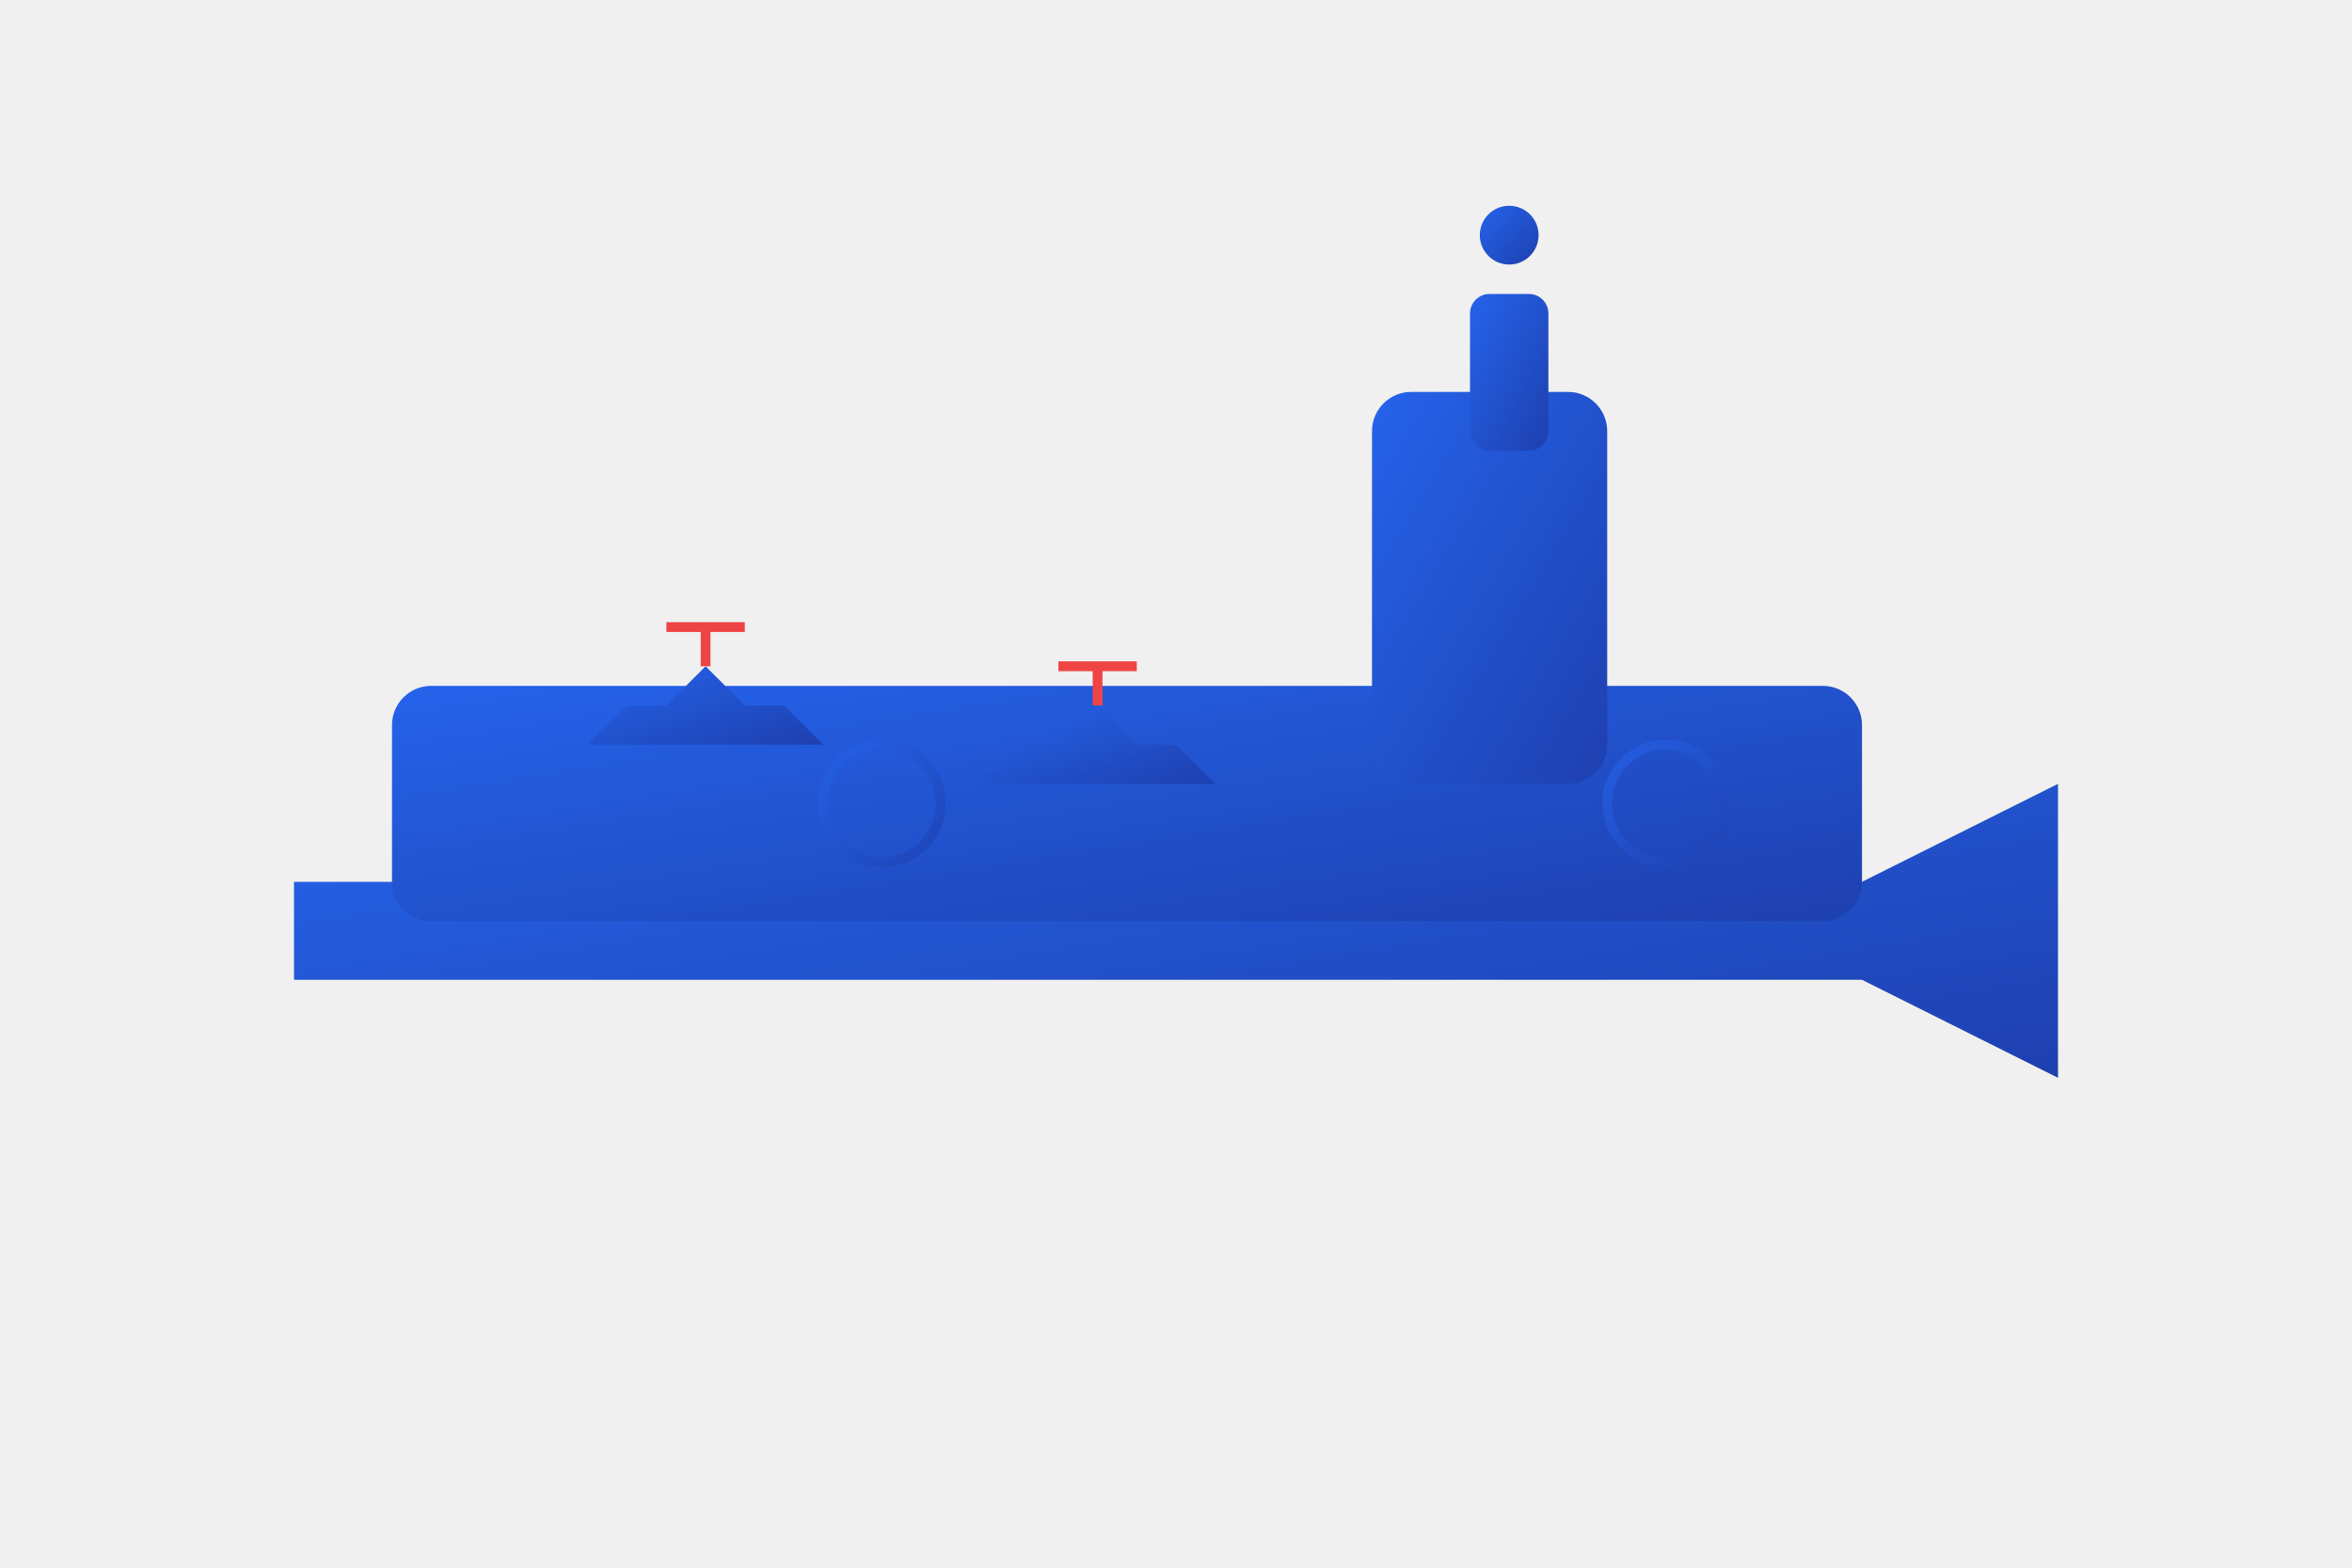
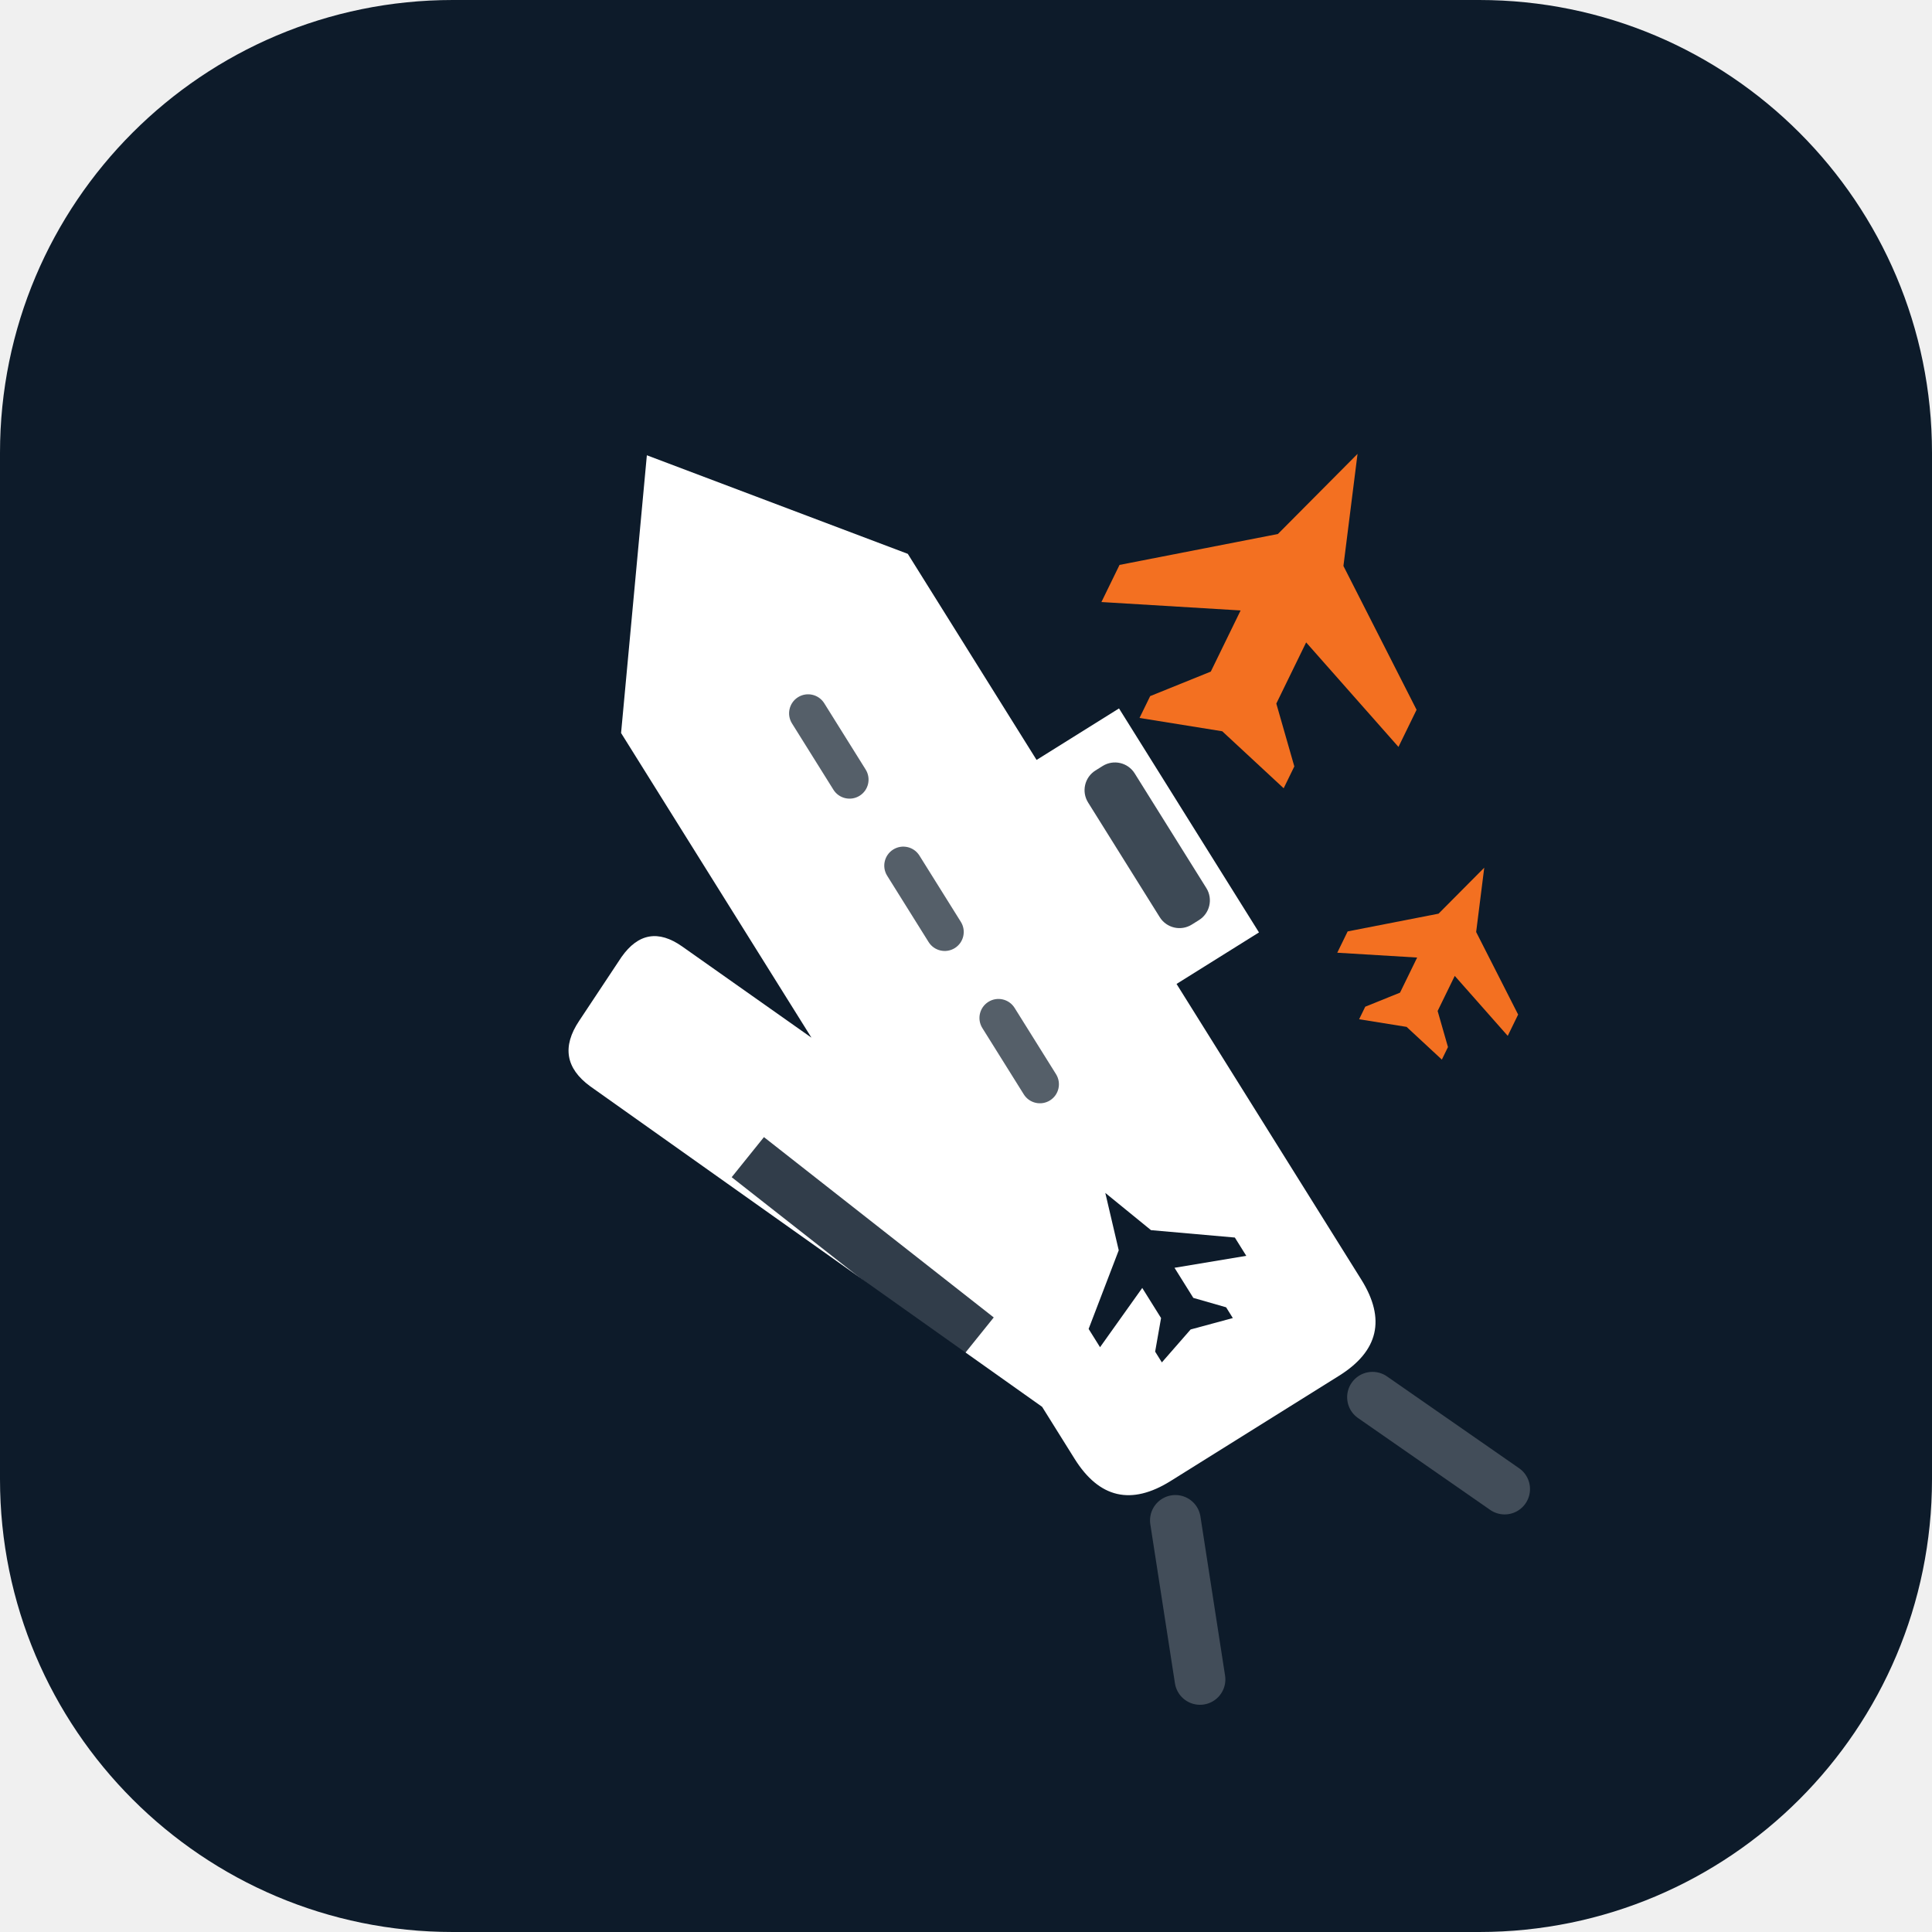
- <svg xmlns="http://www.w3.org/2000/svg" viewBox="0 0 120 80">
-   <defs>
-     <linearGradient id="carrierGradient" x1="0%" y1="0%" x2="100%" y2="100%">
-       <stop offset="0%" stop-color="#2563eb" />
-       <stop offset="100%" stop-color="#1e40af" />
-     </linearGradient>
-   </defs>
-   <g fill="url(#carrierGradient)">
-     <path d="M15 45 L95 45 L105 40 L105 55 L95 50 L15 50 Z" />
-     <rect x="20" y="35" width="75" height="12" rx="2" />
-     <rect x="70" y="20" width="12" height="20" rx="2" />
-     <rect x="75" y="15" width="4" height="8" rx="1" />
-     <line x1="77" y1="15" x2="77" y2="10" stroke-width="1" stroke="url(#carrierGradient)" />
-     <circle cx="77" cy="12" r="1.5" />
-     <g>
-       <path d="M30 38 L42 38 L40 36 L38 36 L36 34 L34 36 L32 36 Z" />
-       <line x1="36" y1="34" x2="36" y2="32" stroke-width="0.5" stroke="#ef4444" />
-       <line x1="34" y1="32" x2="38" y2="32" stroke-width="0.5" stroke="#ef4444" />
+ <svg xmlns="http://www.w3.org/2000/svg" viewBox="0 0 64 64" width="512" height="512" role="img" aria-label="AppCarrier">
+   <rect width="64" height="64" rx="15" fill="#0D1B2A" />
+   <g transform="translate(32 32) scale(0.7) translate(-32 -32)">
+     <g transform="rotate(-32 32 32)">
+       <path d="M26.5 59.5 L23.5 66.5" stroke="rgba(255,255,255,0.22)" stroke-width="2.4" stroke-linecap="round" fill="none" />
+       <path d="M37.5 59.5 L40.5 66.5" stroke="rgba(255,255,255,0.22)" stroke-width="2.4" stroke-linecap="round" fill="none" />
+       <path d="M32 3.5 L40 14 L40 25.5 L44.6 25.5 L44.6 38 L40 38 L40 54.5 Q40 57.8 36.7 57.8 L27.3 57.8 Q24 57.8 24 54.5 L24 51.6 L13.9 27.4 Q13.1 25.4 15.1 24.5 L18.4 23 Q20.3 22.2 21.1 24.1 L24 31 L24 14 Z" fill="#FFFFFF" />
+       <path d="M22 47.6 L17.3 34.6 L19.6 33.8 L24.3 46.8 Z" fill="#0D1B2A" opacity="0.85" />
+       <rect x="31.1" y="17" width="1.8" height="5.5" rx="0.9" fill="#0D1B2A" opacity="0.7" />
+       <rect x="31.1" y="25.5" width="1.8" height="5.5" rx="0.9" fill="#0D1B2A" opacity="0.7" />
+       <rect x="31.1" y="34" width="1.8" height="5.5" rx="0.9" fill="#0D1B2A" opacity="0.7" />
+       <rect x="41" y="27.4" width="2.6" height="8.6" rx="1.1" fill="#0D1B2A" opacity="0.8" />
+       <g transform="translate(31.9 48.8) scale(0.6)">
+         <path d="M0 -7 L1.5 -2.6 L6.8 1.4 L6.8 3.1 L1.5 0.9 L1.5 3.7 L3.3 5.7 L3.3 6.7 L0 5.7 L-3.3 6.7 L-3.3 5.7 L-1.5 3.7 L-1.5 0.9 L-6.8 3.1 L-6.8 1.4 L-1.5 -2.6 Z" fill="#0D1B2A" />
+       </g>
    </g>
-     <g>
-       <path d="M50 40 L62 40 L60 38 L58 38 L56 36 L54 38 L52 38 Z" />
-       <line x1="56" y1="36" x2="56" y2="34" stroke-width="0.5" stroke="#ef4444" />
-       <line x1="54" y1="34" x2="58" y2="34" stroke-width="0.5" stroke="#ef4444" />
+     <g transform="translate(47 15) rotate(26) scale(1.15)">
+       <path d="M0 -7 L1.5 -2.6 L6.8 1.4 L6.8 3.1 L1.5 0.9 L1.5 3.7 L3.3 5.7 L3.3 6.7 L0 5.7 L-3.3 6.7 L-3.3 5.7 L-1.5 3.7 L-1.5 0.9 L-6.8 3.1 L-6.8 1.4 L-1.5 -2.6 Z" fill="#F37021" />
    </g>
-     <line x1="25" y1="39" x2="65" y2="39" stroke-width="0.3" stroke="url(#carrierGradient)" opacity="0.6" stroke-dasharray="2,1" />
-     <line x1="25" y1="43" x2="65" y2="43" stroke-width="0.3" stroke="url(#carrierGradient)" opacity="0.6" stroke-dasharray="2,1" />
-     <circle cx="85" cy="41" r="3" fill="none" stroke="url(#carrierGradient)" stroke-width="0.5" opacity="0.7" />
-     <circle cx="45" cy="41" r="3" fill="none" stroke="url(#carrierGradient)" stroke-width="0.5" opacity="0.7" />
+     <g transform="translate(54.5 31.5) rotate(26) scale(0.66)">
+       <path d="M0 -7 L1.5 -2.6 L6.8 1.4 L6.8 3.1 L1.5 0.9 L1.5 3.7 L3.3 5.7 L3.3 6.7 L0 5.7 L-3.3 6.7 L-3.3 5.7 L-1.5 3.7 L-1.5 0.9 L-6.8 3.1 L-6.8 1.4 L-1.5 -2.6 Z" fill="#F37021" />
+     </g>
  </g>
</svg>
